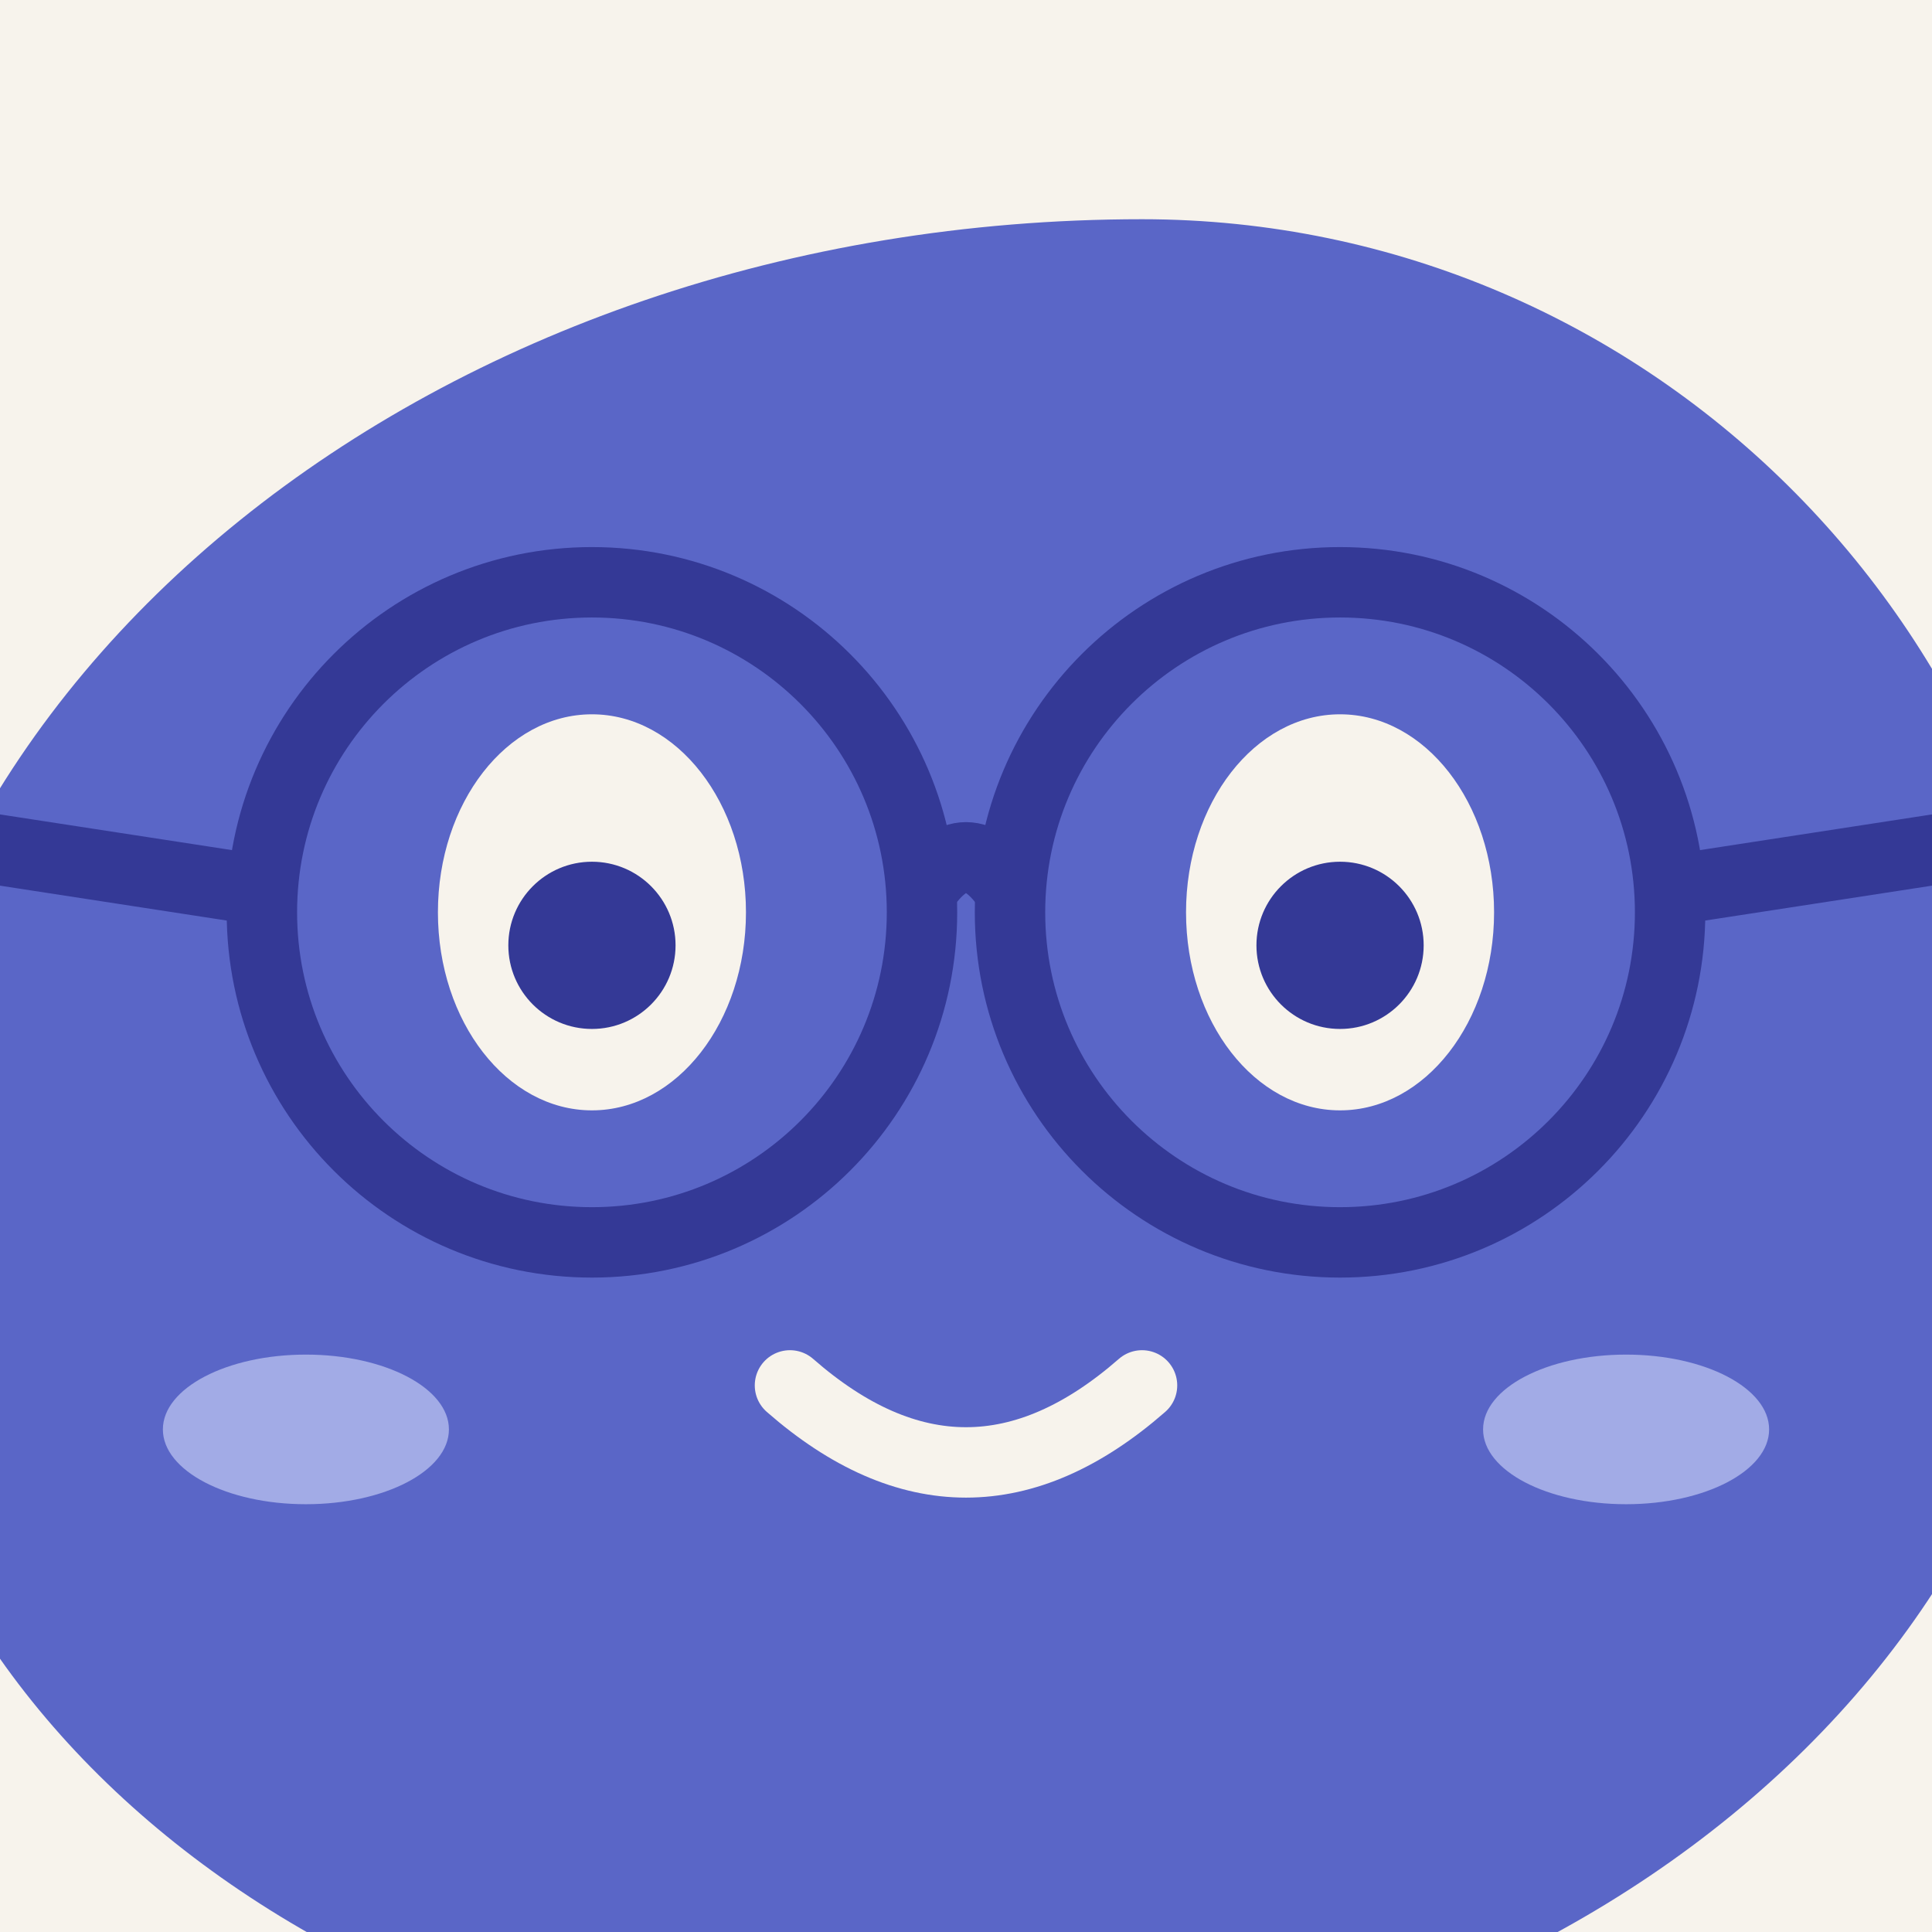
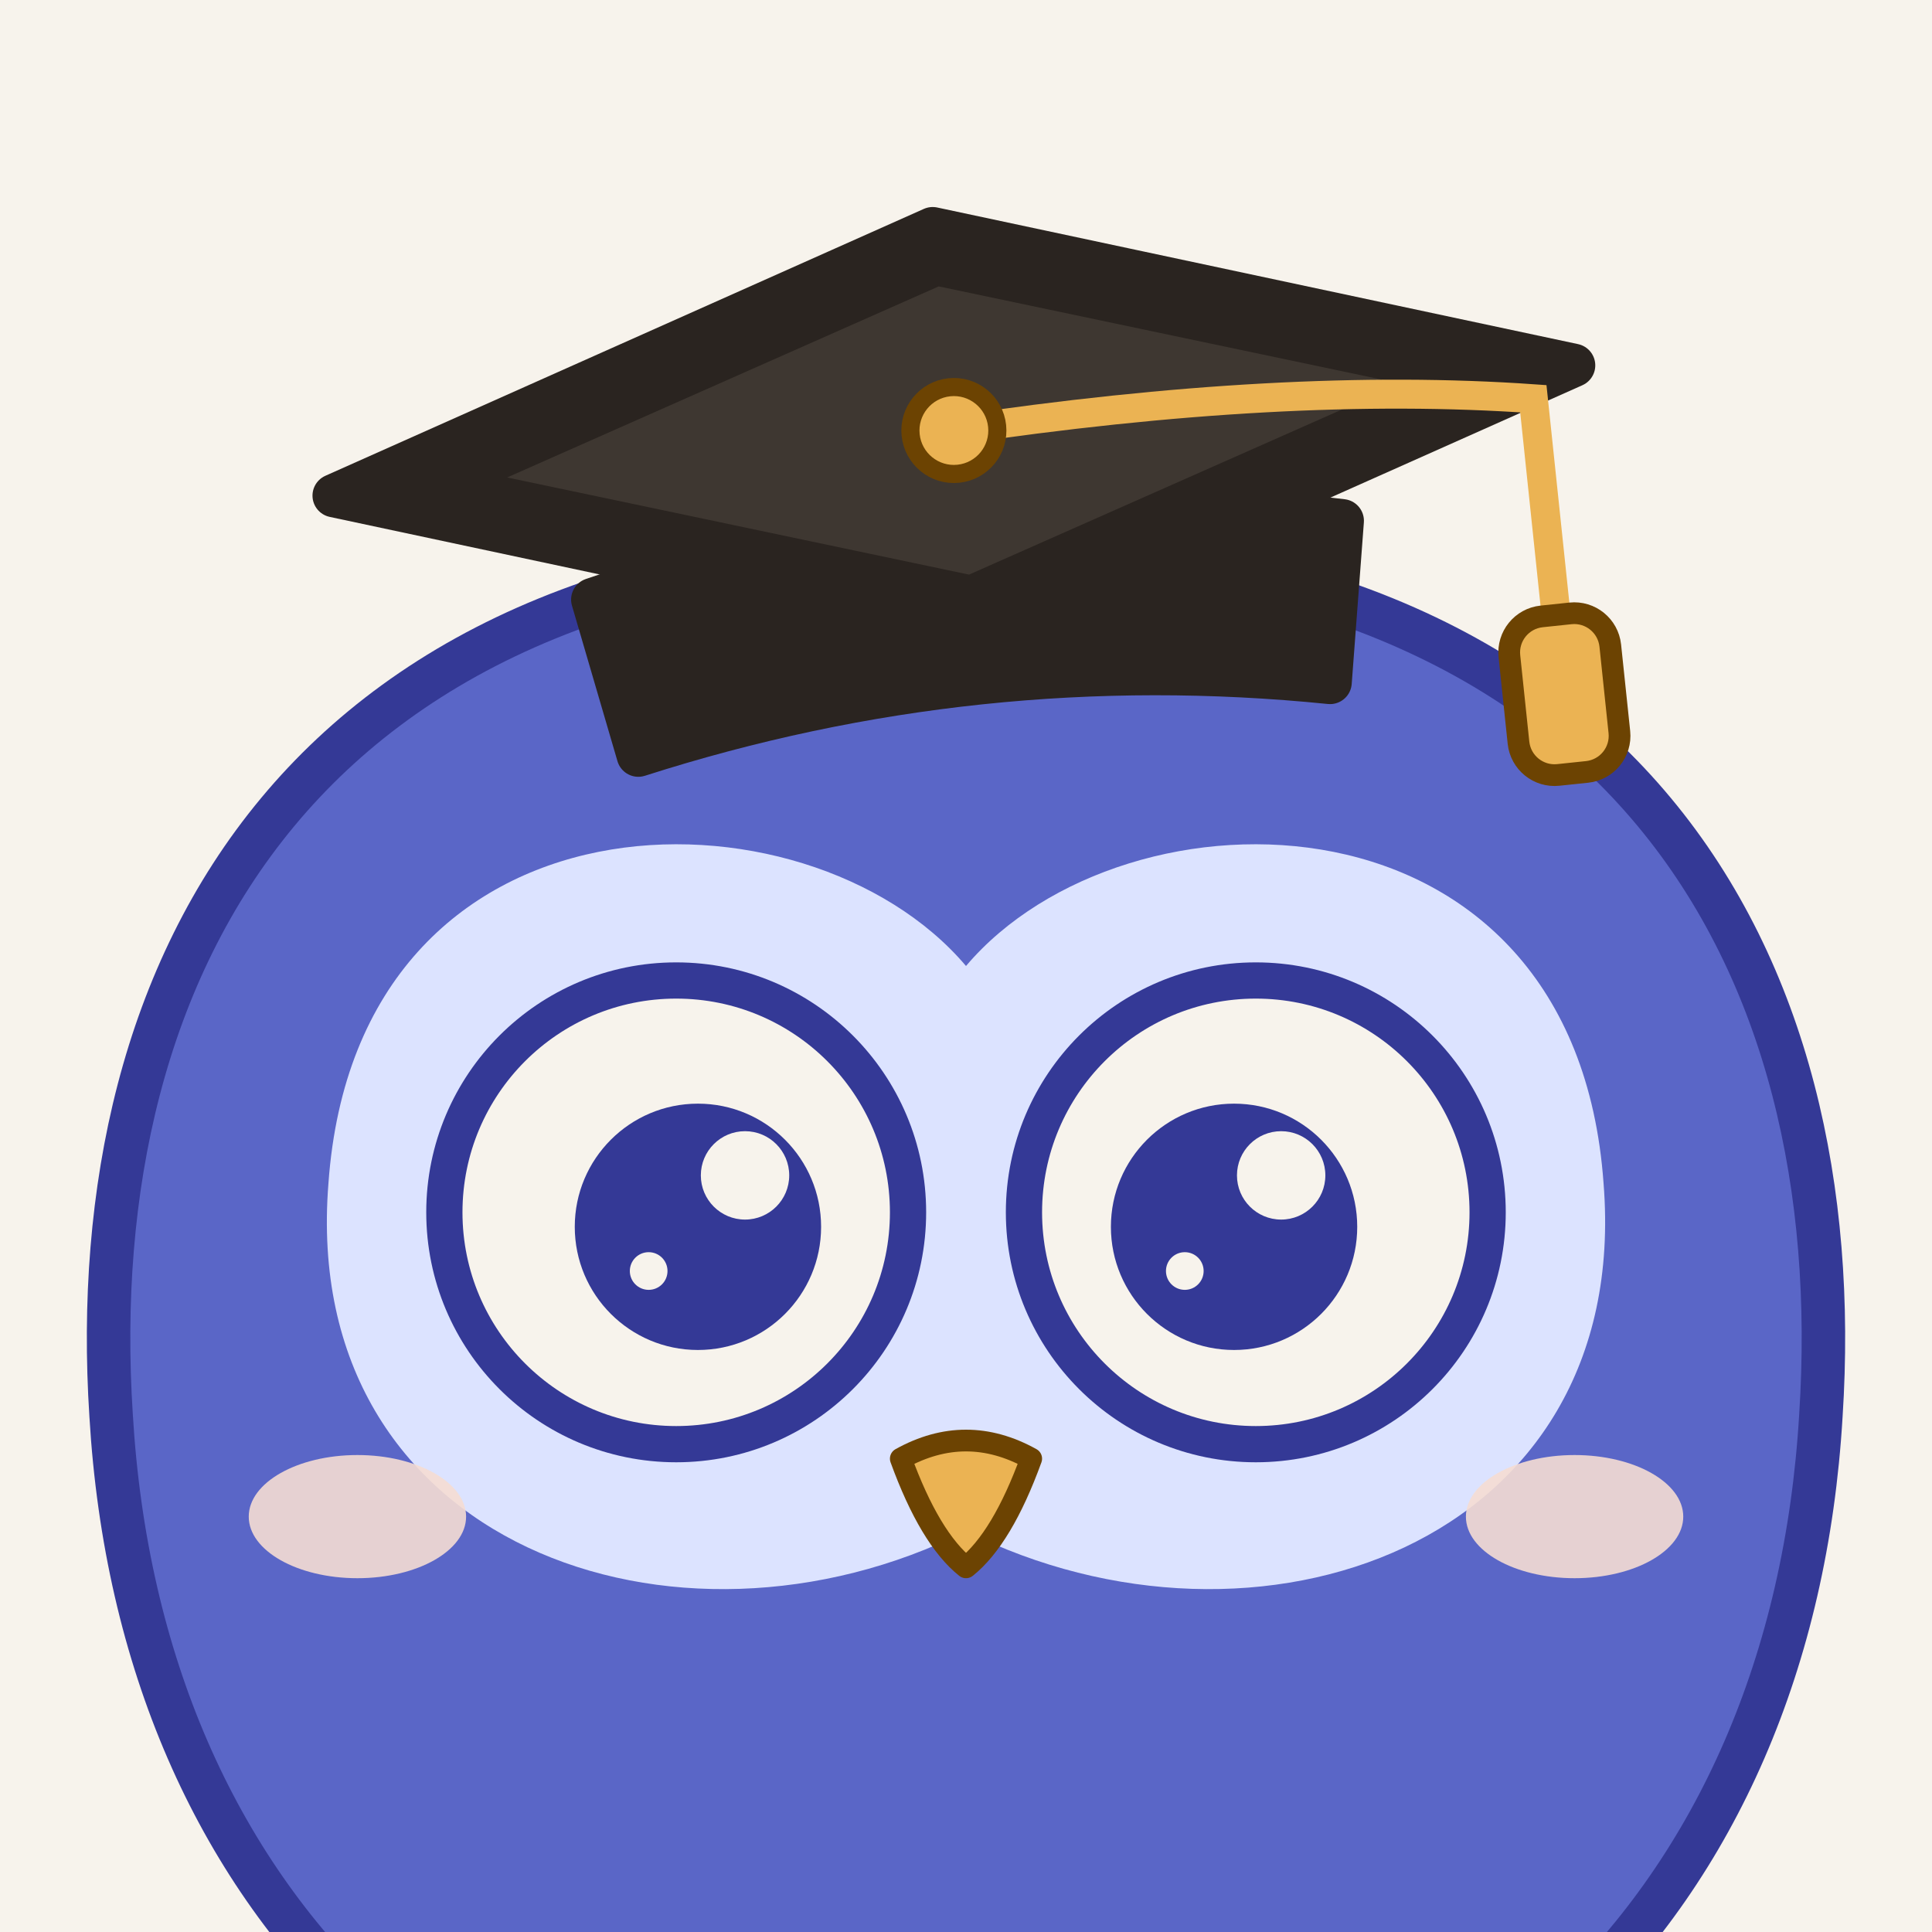
<svg xmlns="http://www.w3.org/2000/svg" width="1024" height="1024" viewBox="18 18 72 72">
  <rect x="-10" y="-10" width="200" height="200" fill="#F7F3EC" />
-   <g transform="translate(13 26.17) scale(0.82)">
-     <path d="M58 0 A42 42.5 0 0 1 100 42.5 A52 42.5 0 0 1 48 85 A48 38.25 0 0 1 0 46.75 A58 46.75 0 0 1 58 0Z" fill="#5A66C7" />
-     <g fill="#DCE3FF" opacity="0.55">
-       <ellipse cx="20" cy="55" rx="6.5" ry="3.4" />
-       <ellipse cx="80" cy="55" rx="6.5" ry="3.4" />
+   <g transform="translate(54 54) scale(0.27) translate(-200 -170)">
+     <path d="M200 112 C292 112 322 170 318 232 C314 300 268 344 200 344 C132 344 86 300 82 232 C78 170 108 112 200 112 Z" fill="#5A66C7" stroke="#343996" stroke-linejoin="round" stroke-linecap="round" stroke-width="6" />
+     <path d="M200 170 C178 144 116 144 112 200 C108 250 160 268 200 248 C240 268 292 250 288 200 C284 144 222 144 200 170 Z" fill="#DCE3FF" />
+     <ellipse cx="116" cy="246" rx="15" ry="8.5" fill="#F5DDD3" opacity="0.9" />
+     <ellipse cx="284" cy="246" rx="15" ry="8.5" fill="#F5DDD3" opacity="0.9" />
+     <circle cx="160" cy="204" r="32" fill="#F7F3EC" stroke="#343996" stroke-linejoin="round" stroke-linecap="round" stroke-width="5" />
+     <circle cx="163" cy="206" r="17" fill="#343996" />
+     <circle cx="169.5" cy="198.9" r="6.1" fill="#F7F3EC" />
+     <circle cx="156.2" cy="212.1" r="2.6" fill="#F7F3EC" />
+     <circle cx="240" cy="204" r="32" fill="#F7F3EC" stroke="#343996" stroke-linejoin="round" stroke-linecap="round" stroke-width="5" />
+     <circle cx="237" cy="206" r="17" fill="#343996" />
+     <circle cx="243.5" cy="198.9" r="6.1" fill="#F7F3EC" />
+     <circle cx="230.2" cy="212.1" r="2.6" fill="#F7F3EC" />
+     <path d="M191 238 Q200 233 209 238 Q205 249 200 253 Q195 249 191 238 Z" fill="#EBB353" stroke="#6C4302" stroke-width="3" stroke-linejoin="round" />
+     <g transform="rotate(-6 200 112)">
+       <path d="M148 114 Q200 102 252 114 L248 136 Q200 126 152 136 Z" fill="#2A2420" stroke="#2A2420" stroke-width="6" stroke-linejoin="round" />
+       <path d="M200 68 L286 96 L200 124 L114 96 Z" fill="#2A2420" stroke="#2A2420" stroke-width="6" stroke-linejoin="round" />
+       <path d="M200 76 L262 96 L200 116 L138 96 Z" fill="#3E3731" />
+       <path d="M200 96 Q246 94 280 100 L280 134" fill="none" stroke="#EBB353" stroke-width="4" stroke-linecap="round" />
+       <circle cx="200" cy="96" r="6" fill="#EBB353" stroke="#6C4302" stroke-width="2.5" />
+       <rect x="273" y="130" width="14" height="22" rx="5" fill="#EBB353" stroke="#6C4302" stroke-width="3" />
    </g>
-     <ellipse cx="33" cy="31.5" rx="7" ry="9" fill="#F7F3EC" />
-     <circle cx="33" cy="33" r="3.8" fill="#343996" />
-     <ellipse cx="67" cy="31.5" rx="7" ry="9" fill="#F7F3EC" />
-     <circle cx="67" cy="33" r="3.8" fill="#343996" />
-     <g stroke="#343996" stroke-width="3.2" stroke-linecap="round" fill="none">
-       <circle cx="33" cy="31.5" r="15" />
-       <circle cx="67" cy="31.5" r="15" />
-       <path d="M48 30.5 Q50 27.5 52 30.5" />
-       <path d="M18 30.5 L5 28.5" />
-       <path d="M82 30.5 L95 28.5" />
-     </g>
-     <path d="M42 53 Q50 60 58 53" stroke="#F7F3EC" stroke-width="3.2" stroke-linecap="round" fill="none" />
  </g>
</svg>
